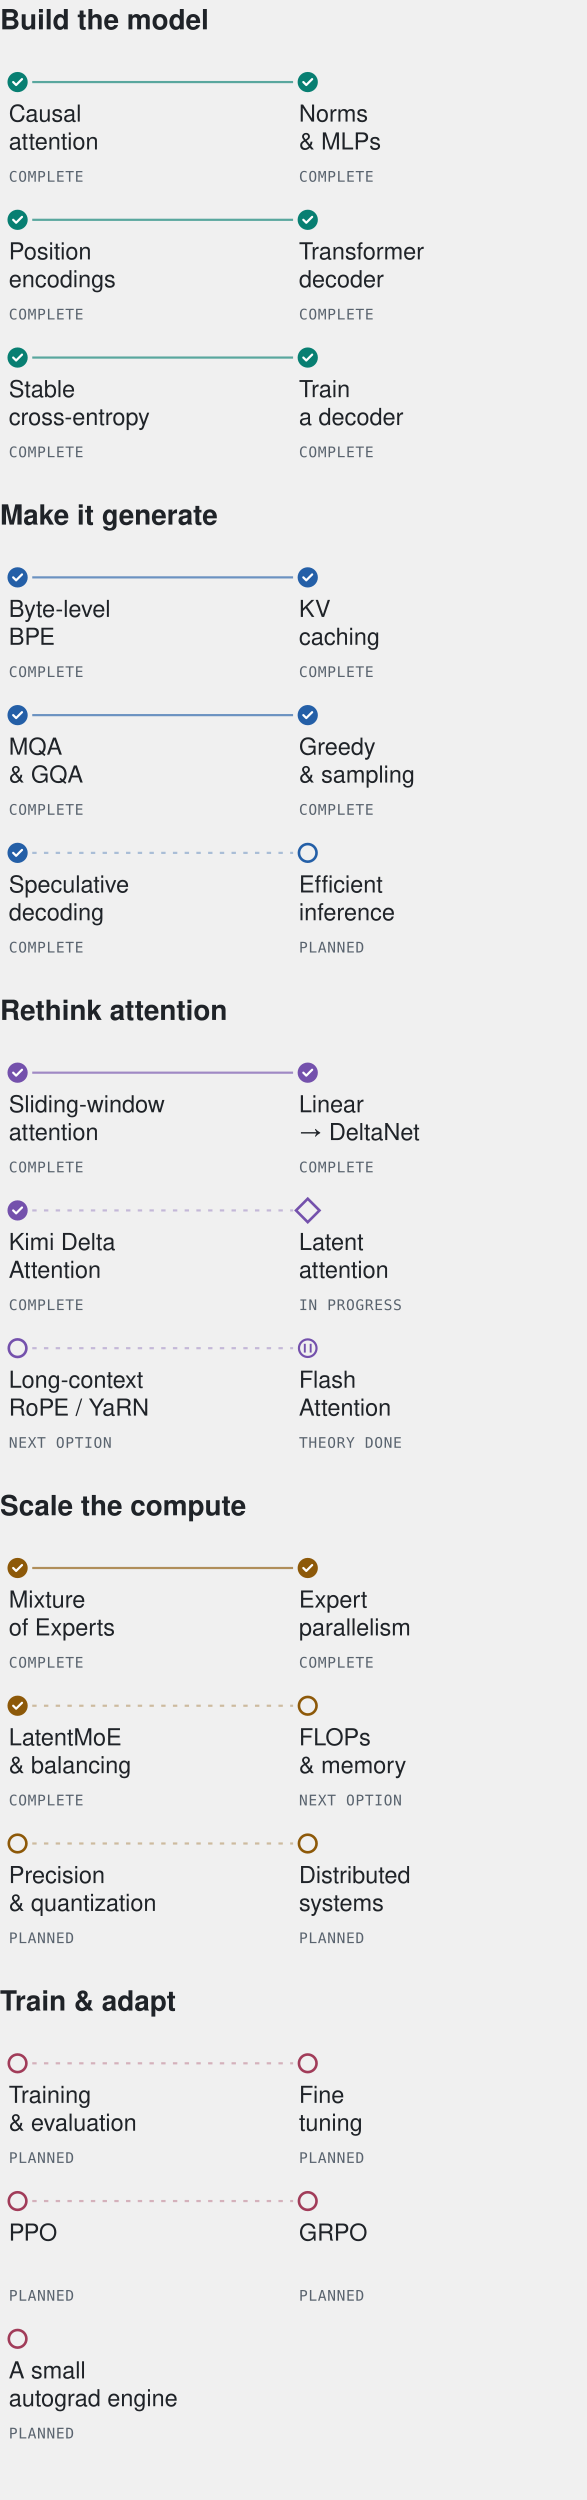
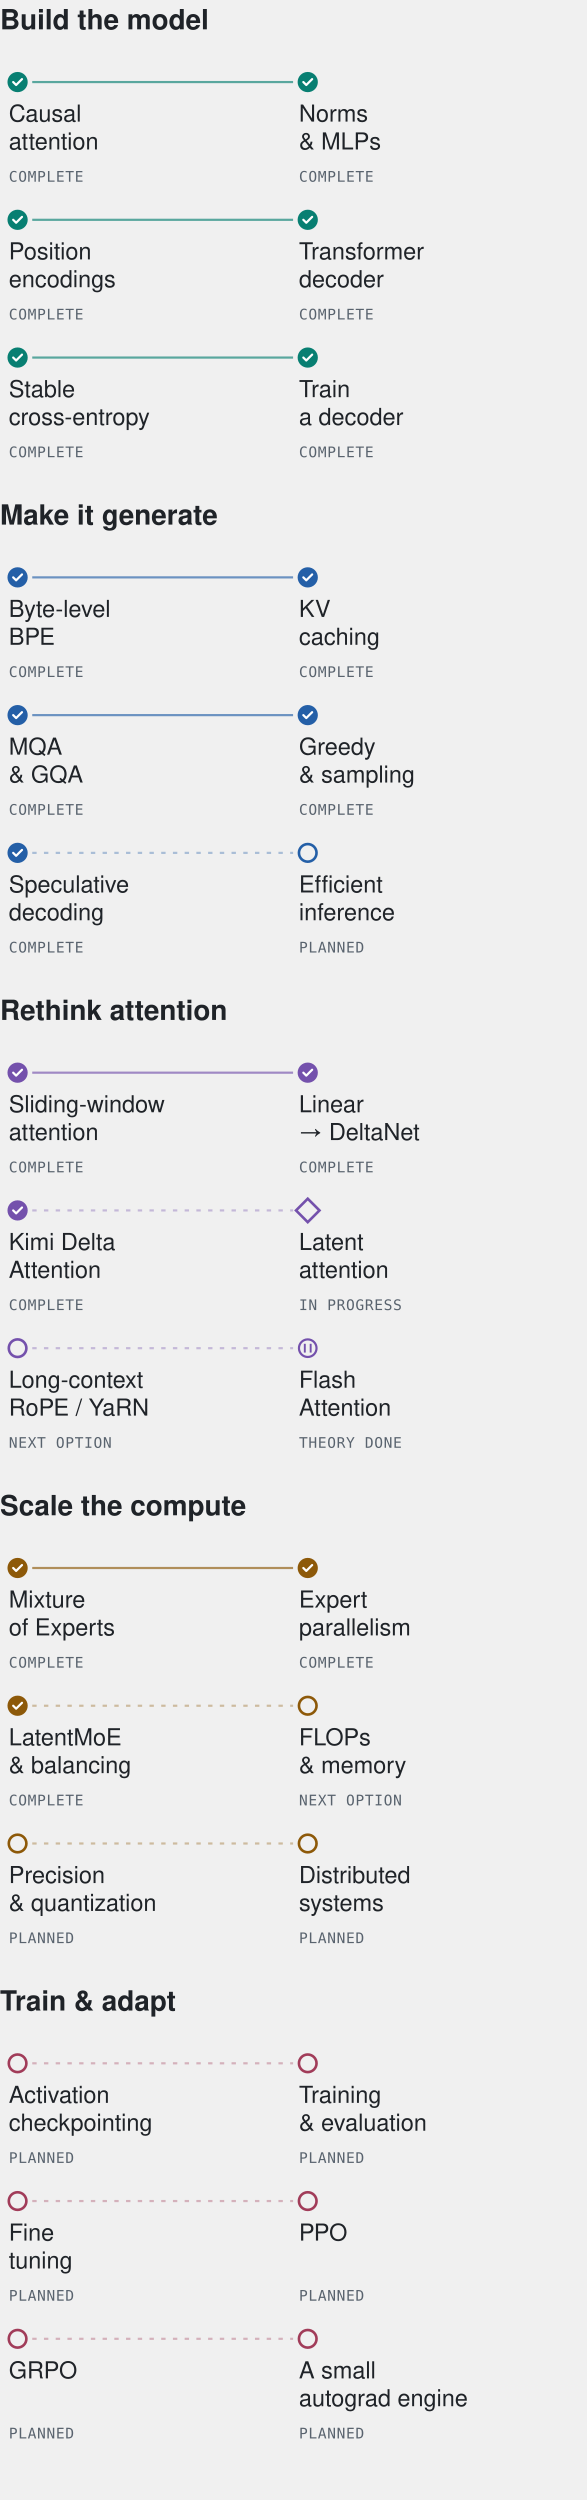
<svg xmlns="http://www.w3.org/2000/svg" width="400" height="1706" viewBox="0 0 400 1706" role="img" aria-labelledby="map-title map-desc">
  <style>text{font-family:-apple-system,BlinkMacSystemFont,"Segoe UI",Helvetica,Arial,sans-serif;fill:#1f2328}.lane{font-size:19px;font-weight:600}.topic{font-size:16px;font-weight:500}.status{font-family:ui-monospace,SFMono-Regular,Consolas,monospace;font-size:10px;letter-spacing:.4px;fill:#59636e}</style>
  <text x="0" y="20" class="lane">Build the model</text>
  <path d="M22 56 H200" fill="none" stroke="#087f72" stroke-width="1.5" opacity=".65" />
  <g data-topic="attention">
    <circle cx="12" cy="56" r="6" fill="#087f72" stroke="#087f72" stroke-width="1.8" />
    <path d="M9 56 l2 2 l4 -4" fill="none" stroke="#ffffff" stroke-width="1.5" stroke-linecap="round" stroke-linejoin="round" />
    <text x="6" y="83" class="topic">Causal</text>
    <text x="6" y="102" class="topic">attention</text>
    <text x="6" y="124" class="status">COMPLETE</text>
  </g>
  <g data-topic="norms-mlps">
    <circle cx="210" cy="56" r="6" fill="#087f72" stroke="#087f72" stroke-width="1.8" />
    <path d="M207 56 l2 2 l4 -4" fill="none" stroke="#ffffff" stroke-width="1.5" stroke-linecap="round" stroke-linejoin="round" />
    <text x="204" y="83" class="topic">Norms</text>
    <text x="204" y="102" class="topic">&amp; MLPs</text>
    <text x="204" y="124" class="status">COMPLETE</text>
  </g>
  <path d="M22 150 H200" fill="none" stroke="#087f72" stroke-width="1.5" opacity=".65" />
  <g data-topic="positions">
    <circle cx="12" cy="150" r="6" fill="#087f72" stroke="#087f72" stroke-width="1.8" />
    <path d="M9 150 l2 2 l4 -4" fill="none" stroke="#ffffff" stroke-width="1.5" stroke-linecap="round" stroke-linejoin="round" />
    <text x="6" y="177" class="topic">Position</text>
    <text x="6" y="196" class="topic">encodings</text>
    <text x="6" y="218" class="status">COMPLETE</text>
  </g>
  <g data-topic="decoder">
    <circle cx="210" cy="150" r="6" fill="#087f72" stroke="#087f72" stroke-width="1.8" />
    <path d="M207 150 l2 2 l4 -4" fill="none" stroke="#ffffff" stroke-width="1.5" stroke-linecap="round" stroke-linejoin="round" />
    <text x="204" y="177" class="topic">Transformer</text>
    <text x="204" y="196" class="topic">decoder</text>
    <text x="204" y="218" class="status">COMPLETE</text>
  </g>
  <path d="M22 244 H200" fill="none" stroke="#087f72" stroke-width="1.5" opacity=".65" />
  <g data-topic="cross-entropy">
    <circle cx="12" cy="244" r="6" fill="#087f72" stroke="#087f72" stroke-width="1.8" />
    <path d="M9 244 l2 2 l4 -4" fill="none" stroke="#ffffff" stroke-width="1.5" stroke-linecap="round" stroke-linejoin="round" />
    <text x="6" y="271" class="topic">Stable</text>
    <text x="6" y="290" class="topic">cross-entropy</text>
    <text x="6" y="312" class="status">COMPLETE</text>
  </g>
  <g data-topic="training">
    <circle cx="210" cy="244" r="6" fill="#087f72" stroke="#087f72" stroke-width="1.8" />
    <path d="M207 244 l2 2 l4 -4" fill="none" stroke="#ffffff" stroke-width="1.5" stroke-linecap="round" stroke-linejoin="round" />
    <text x="204" y="271" class="topic">Train</text>
    <text x="204" y="290" class="topic">a decoder</text>
    <text x="204" y="312" class="status">COMPLETE</text>
  </g>
  <text x="0" y="358" class="lane">Make it generate</text>
  <path d="M22 394 H200" fill="none" stroke="#245fa7" stroke-width="1.5" opacity=".65" />
  <g data-topic="bpe">
    <circle cx="12" cy="394" r="6" fill="#245fa7" stroke="#245fa7" stroke-width="1.8" />
    <path d="M9 394 l2 2 l4 -4" fill="none" stroke="#ffffff" stroke-width="1.5" stroke-linecap="round" stroke-linejoin="round" />
    <text x="6" y="421" class="topic">Byte-level</text>
    <text x="6" y="440" class="topic">BPE</text>
    <text x="6" y="462" class="status">COMPLETE</text>
  </g>
  <g data-topic="kv-cache">
    <circle cx="210" cy="394" r="6" fill="#245fa7" stroke="#245fa7" stroke-width="1.8" />
    <path d="M207 394 l2 2 l4 -4" fill="none" stroke="#ffffff" stroke-width="1.5" stroke-linecap="round" stroke-linejoin="round" />
    <text x="204" y="421" class="topic">KV</text>
    <text x="204" y="440" class="topic">caching</text>
    <text x="204" y="462" class="status">COMPLETE</text>
  </g>
  <path d="M22 488 H200" fill="none" stroke="#245fa7" stroke-width="1.5" opacity=".65" />
  <g data-topic="gqa">
    <circle cx="12" cy="488" r="6" fill="#245fa7" stroke="#245fa7" stroke-width="1.8" />
    <path d="M9 488 l2 2 l4 -4" fill="none" stroke="#ffffff" stroke-width="1.5" stroke-linecap="round" stroke-linejoin="round" />
    <text x="6" y="515" class="topic">MQA</text>
    <text x="6" y="534" class="topic">&amp; GQA</text>
    <text x="6" y="556" class="status">COMPLETE</text>
  </g>
  <g data-topic="sampling">
    <circle cx="210" cy="488" r="6" fill="#245fa7" stroke="#245fa7" stroke-width="1.8" />
    <path d="M207 488 l2 2 l4 -4" fill="none" stroke="#ffffff" stroke-width="1.5" stroke-linecap="round" stroke-linejoin="round" />
    <text x="204" y="515" class="topic">Greedy</text>
    <text x="204" y="534" class="topic">&amp; sampling</text>
    <text x="204" y="556" class="status">COMPLETE</text>
  </g>
  <path d="M22 582 H200" fill="none" stroke="#245fa7" stroke-width="1.5" opacity=".35" stroke-dasharray="3 5" />
  <g data-topic="speculative">
    <circle cx="12" cy="582" r="6" fill="#245fa7" stroke="#245fa7" stroke-width="1.8" />
    <path d="M9 582 l2 2 l4 -4" fill="none" stroke="#ffffff" stroke-width="1.5" stroke-linecap="round" stroke-linejoin="round" />
    <text x="6" y="609" class="topic">Speculative</text>
    <text x="6" y="628" class="topic">decoding</text>
    <text x="6" y="650" class="status">COMPLETE</text>
  </g>
  <g data-topic="serving">
    <circle cx="210" cy="582" r="6" fill="none" stroke="#245fa7" stroke-width="1.8" />
    <text x="204" y="609" class="topic">Efficient</text>
    <text x="204" y="628" class="topic">inference</text>
    <text x="204" y="650" class="status">PLANNED</text>
  </g>
  <text x="0" y="696" class="lane">Rethink attention</text>
  <path d="M22 732 H200" fill="none" stroke="#7451ac" stroke-width="1.5" opacity=".65" />
  <g data-topic="local">
    <circle cx="12" cy="732" r="6" fill="#7451ac" stroke="#7451ac" stroke-width="1.8" />
    <path d="M9 732 l2 2 l4 -4" fill="none" stroke="#ffffff" stroke-width="1.5" stroke-linecap="round" stroke-linejoin="round" />
    <text x="6" y="759" class="topic">Sliding-window</text>
    <text x="6" y="778" class="topic">attention</text>
    <text x="6" y="800" class="status">COMPLETE</text>
  </g>
  <g data-topic="delta">
    <circle cx="210" cy="732" r="6" fill="#7451ac" stroke="#7451ac" stroke-width="1.8" />
    <path d="M207 732 l2 2 l4 -4" fill="none" stroke="#ffffff" stroke-width="1.5" stroke-linecap="round" stroke-linejoin="round" />
    <text x="204" y="759" class="topic">Linear</text>
    <text x="204" y="778" class="topic">→ DeltaNet</text>
    <text x="204" y="800" class="status">COMPLETE</text>
  </g>
  <path d="M22 826 H200" fill="none" stroke="#7451ac" stroke-width="1.5" opacity=".35" stroke-dasharray="3 5" />
  <g data-topic="kda">
    <circle cx="12" cy="826" r="6" fill="#7451ac" stroke="#7451ac" stroke-width="1.8" />
    <path d="M9 826 l2 2 l4 -4" fill="none" stroke="#ffffff" stroke-width="1.5" stroke-linecap="round" stroke-linejoin="round" />
    <text x="6" y="853" class="topic">Kimi Delta</text>
    <text x="6" y="872" class="topic">Attention</text>
    <text x="6" y="894" class="status">COMPLETE</text>
  </g>
  <g data-topic="mla">
    <path d="M210 818 l8 8 l-8 8 l-8 -8 Z" fill="none" stroke="#7451ac" stroke-width="1.8" />
    <text x="204" y="853" class="topic">Latent</text>
    <text x="204" y="872" class="topic">attention</text>
    <text x="204" y="894" class="status">IN PROGRESS</text>
  </g>
  <path d="M22 920 H200" fill="none" stroke="#7451ac" stroke-width="1.5" opacity=".35" stroke-dasharray="3 5" />
  <g data-topic="yarn">
    <circle cx="12" cy="920" r="6" fill="none" stroke="#7451ac" stroke-width="1.8" />
    <text x="6" y="947" class="topic">Long-context</text>
    <text x="6" y="966" class="topic">RoPE / YaRN</text>
    <text x="6" y="988" class="status">NEXT OPTION</text>
  </g>
  <g data-topic="flash">
    <circle cx="210" cy="920" r="6" fill="none" stroke="#7451ac" stroke-width="1.5" />
    <path d="M208 917 v6 M212 917 v6" stroke="#7451ac" stroke-width="1.3" />
    <text x="204" y="947" class="topic">Flash</text>
    <text x="204" y="966" class="topic">Attention</text>
    <text x="204" y="988" class="status">THEORY DONE</text>
  </g>
  <text x="0" y="1034" class="lane">Scale the compute</text>
  <path d="M22 1070 H200" fill="none" stroke="#8d5909" stroke-width="1.5" opacity=".65" />
  <g data-topic="moe">
    <circle cx="12" cy="1070" r="6" fill="#8d5909" stroke="#8d5909" stroke-width="1.8" />
    <path d="M9 1070 l2 2 l4 -4" fill="none" stroke="#ffffff" stroke-width="1.5" stroke-linecap="round" stroke-linejoin="round" />
    <text x="6" y="1097" class="topic">Mixture</text>
    <text x="6" y="1116" class="topic">of Experts</text>
    <text x="6" y="1138" class="status">COMPLETE</text>
  </g>
  <g data-topic="ep">
    <circle cx="210" cy="1070" r="6" fill="#8d5909" stroke="#8d5909" stroke-width="1.8" />
    <path d="M207 1070 l2 2 l4 -4" fill="none" stroke="#ffffff" stroke-width="1.5" stroke-linecap="round" stroke-linejoin="round" />
    <text x="204" y="1097" class="topic">Expert</text>
    <text x="204" y="1116" class="topic">parallelism</text>
    <text x="204" y="1138" class="status">COMPLETE</text>
  </g>
  <path d="M22 1164 H200" fill="none" stroke="#8d5909" stroke-width="1.5" opacity=".35" stroke-dasharray="3 5" />
  <g data-topic="latent-moe">
    <circle cx="12" cy="1164" r="6" fill="#8d5909" stroke="#8d5909" stroke-width="1.8" />
    <path d="M9 1164 l2 2 l4 -4" fill="none" stroke="#ffffff" stroke-width="1.5" stroke-linecap="round" stroke-linejoin="round" />
    <text x="6" y="1191" class="topic">LatentMoE</text>
    <text x="6" y="1210" class="topic">&amp; balancing</text>
    <text x="6" y="1232" class="status">COMPLETE</text>
  </g>
  <g data-topic="accounting">
    <circle cx="210" cy="1164" r="6" fill="none" stroke="#8d5909" stroke-width="1.8" />
    <text x="204" y="1191" class="topic">FLOPs</text>
    <text x="204" y="1210" class="topic">&amp; memory</text>
    <text x="204" y="1232" class="status">NEXT OPTION</text>
  </g>
  <path d="M22 1258 H200" fill="none" stroke="#8d5909" stroke-width="1.5" opacity=".35" stroke-dasharray="3 5" />
  <g data-topic="precision">
    <circle cx="12" cy="1258" r="6" fill="none" stroke="#8d5909" stroke-width="1.8" />
    <text x="6" y="1285" class="topic">Precision</text>
    <text x="6" y="1304" class="topic">&amp; quantization</text>
    <text x="6" y="1326" class="status">PLANNED</text>
  </g>
  <g data-topic="distributed">
    <circle cx="210" cy="1258" r="6" fill="none" stroke="#8d5909" stroke-width="1.8" />
    <text x="204" y="1285" class="topic">Distributed</text>
    <text x="204" y="1304" class="topic">systems</text>
    <text x="204" y="1326" class="status">PLANNED</text>
  </g>
  <text x="0" y="1372" class="lane">Train &amp; adapt</text>
  <path d="M22 1408 H200" fill="none" stroke="#a13c59" stroke-width="1.5" opacity=".35" stroke-dasharray="3 5" />
+   <g data-topic="activation-checkpointing">
+     <circle cx="12" cy="1408" r="6" fill="none" stroke="#a13c59" stroke-width="1.8" />
+     <text x="6" y="1435" class="topic">Activation</text>
+     <text x="6" y="1454" class="topic">checkpointing</text>
+     <text x="6" y="1476" class="status">PLANNED</text>
+   </g>
  <g data-topic="evaluation">
-     <circle cx="12" cy="1408" r="6" fill="none" stroke="#a13c59" stroke-width="1.8" />
-     <text x="6" y="1435" class="topic">Training</text>
-     <text x="6" y="1454" class="topic">&amp; evaluation</text>
-     <text x="6" y="1476" class="status">PLANNED</text>
-   </g>
+     <circle cx="210" cy="1408" r="6" fill="none" stroke="#a13c59" stroke-width="1.8" />
+     <text x="204" y="1435" class="topic">Training</text>
+     <text x="204" y="1454" class="topic">&amp; evaluation</text>
+     <text x="204" y="1476" class="status">PLANNED</text>
+   </g>
+   <path d="M22 1502 H200" fill="none" stroke="#a13c59" stroke-width="1.5" opacity=".35" stroke-dasharray="3 5" />
  <g data-topic="finetuning">
-     <circle cx="210" cy="1408" r="6" fill="none" stroke="#a13c59" stroke-width="1.8" />
-     <text x="204" y="1435" class="topic">Fine</text>
-     <text x="204" y="1454" class="topic">tuning</text>
-     <text x="204" y="1476" class="status">PLANNED</text>
-   </g>
-   <path d="M22 1502 H200" fill="none" stroke="#a13c59" stroke-width="1.5" opacity=".35" stroke-dasharray="3 5" />
+     <circle cx="12" cy="1502" r="6" fill="none" stroke="#a13c59" stroke-width="1.8" />
+     <text x="6" y="1529" class="topic">Fine</text>
+     <text x="6" y="1548" class="topic">tuning</text>
+     <text x="6" y="1570" class="status">PLANNED</text>
+   </g>
  <g data-topic="ppo">
-     <circle cx="12" cy="1502" r="6" fill="none" stroke="#a13c59" stroke-width="1.8" />
-     <text x="6" y="1529" class="topic">PPO</text>
-     <text x="6" y="1570" class="status">PLANNED</text>
-   </g>
+     <circle cx="210" cy="1502" r="6" fill="none" stroke="#a13c59" stroke-width="1.8" />
+     <text x="204" y="1529" class="topic">PPO</text>
+     <text x="204" y="1570" class="status">PLANNED</text>
+   </g>
+   <path d="M22 1596 H200" fill="none" stroke="#a13c59" stroke-width="1.5" opacity=".35" stroke-dasharray="3 5" />
  <g data-topic="grpo">
-     <circle cx="210" cy="1502" r="6" fill="none" stroke="#a13c59" stroke-width="1.8" />
-     <text x="204" y="1529" class="topic">GRPO</text>
-     <text x="204" y="1570" class="status">PLANNED</text>
+     <circle cx="12" cy="1596" r="6" fill="none" stroke="#a13c59" stroke-width="1.8" />
+     <text x="6" y="1623" class="topic">GRPO</text>
+     <text x="6" y="1664" class="status">PLANNED</text>
  </g>
  <g data-topic="autograd">
-     <circle cx="12" cy="1596" r="6" fill="none" stroke="#a13c59" stroke-width="1.8" />
-     <text x="6" y="1623" class="topic">A small</text>
-     <text x="6" y="1642" class="topic">autograd engine</text>
-     <text x="6" y="1664" class="status">PLANNED</text>
+     <circle cx="210" cy="1596" r="6" fill="none" stroke="#a13c59" stroke-width="1.8" />
+     <text x="204" y="1623" class="topic">A small</text>
+     <text x="204" y="1642" class="topic">autograd engine</text>
+     <text x="204" y="1664" class="status">PLANNED</text>
  </g>
</svg>
